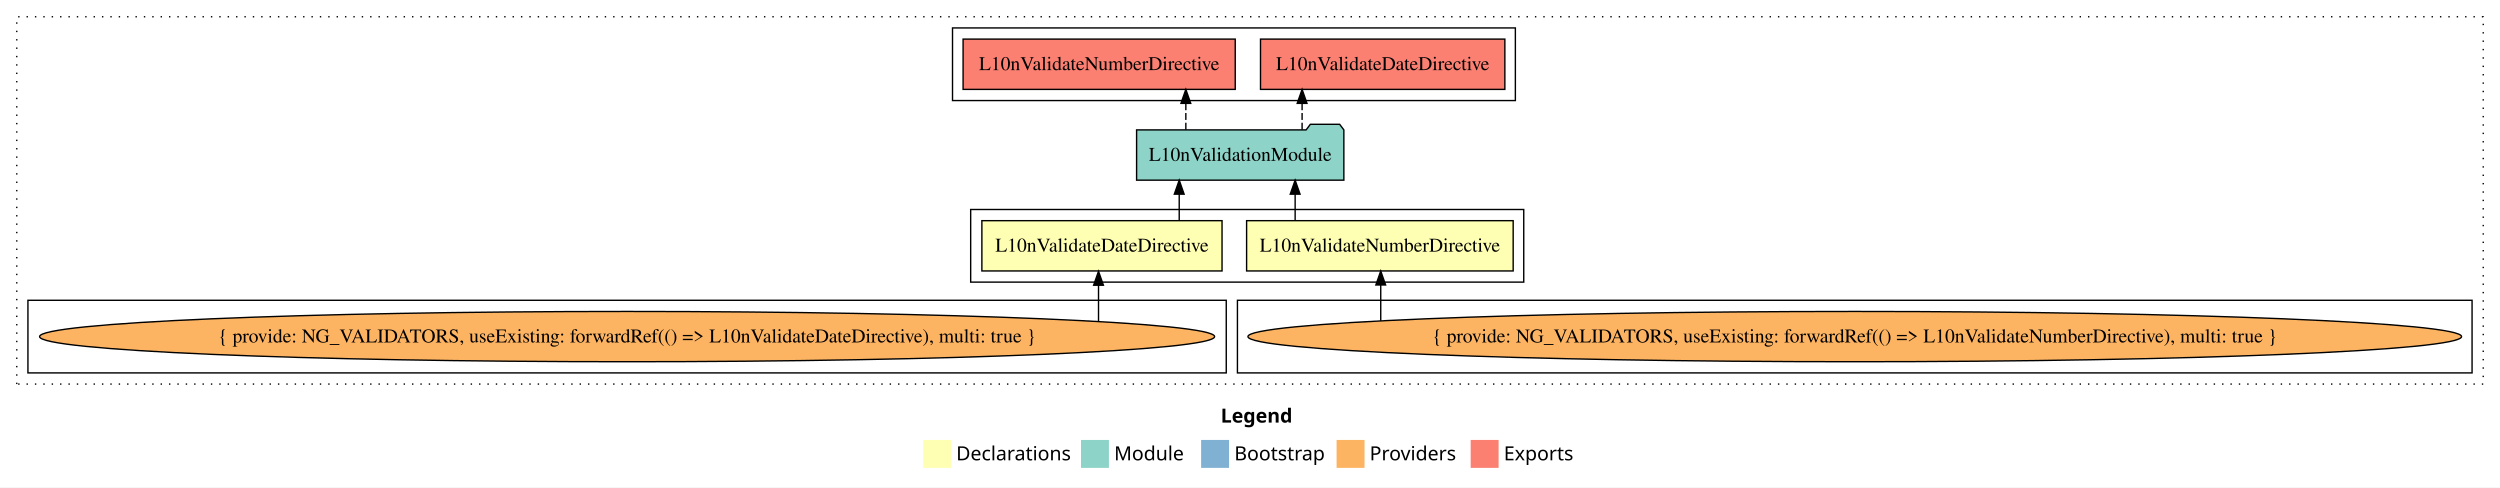
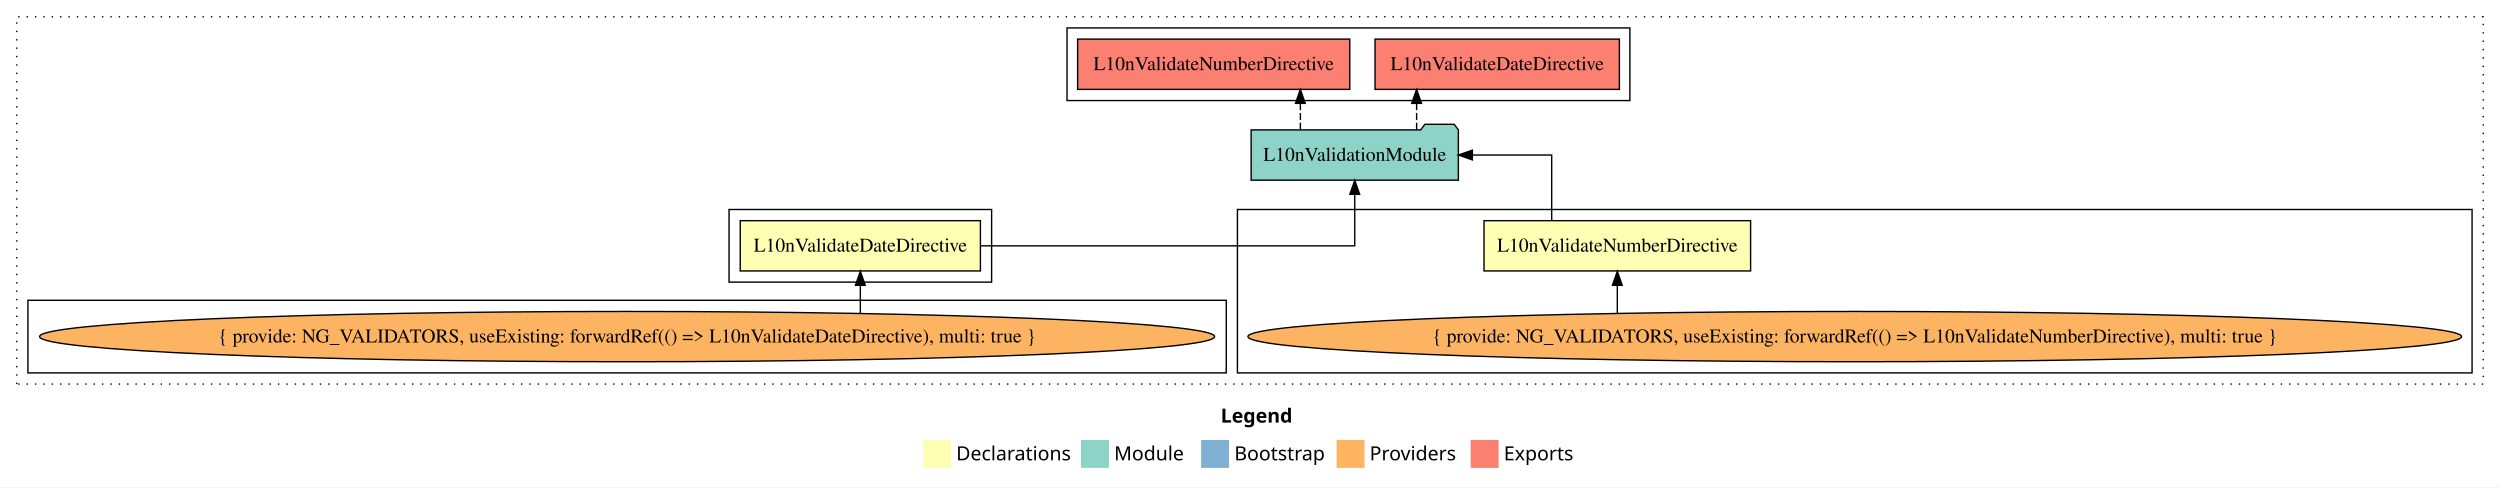
<svg xmlns="http://www.w3.org/2000/svg" width="1790pt" height="349pt" viewBox="0.00 0.00 1790.00 349.00">
  <g id="graph0" class="graph" transform="scale(1 1) rotate(0) translate(4 345)">
    <polygon fill="white" stroke="transparent" points="-4,4 -4,-345 1786,-345 1786,4 -4,4" />
    <text text-anchor="start" x="870.01" y="-42.4" font-family="sans-serif" font-weight="bold" font-size="14.00">Legend</text>
    <polygon fill="#ffffb3" stroke="transparent" points="657,-10 657,-30 677,-30 677,-10 657,-10" />
    <text text-anchor="start" x="680.63" y="-15.4" font-family="sans-serif" font-size="14.00">  Declarations</text>
    <polygon fill="#8dd3c7" stroke="transparent" points="770,-10 770,-30 790,-30 790,-10 770,-10" />
    <text text-anchor="start" x="793.73" y="-15.4" font-family="sans-serif" font-size="14.00">  Module</text>
    <polygon fill="#80b1d3" stroke="transparent" points="856,-10 856,-30 876,-30 876,-10 856,-10" />
    <text text-anchor="start" x="879.78" y="-15.4" font-family="sans-serif" font-size="14.00">  Bootstrap</text>
    <polygon fill="#fdb462" stroke="transparent" points="953,-10 953,-30 973,-30 973,-10 953,-10" />
    <text text-anchor="start" x="976.67" y="-15.4" font-family="sans-serif" font-size="14.00">  Providers</text>
    <polygon fill="#fb8072" stroke="transparent" points="1049,-10 1049,-30 1069,-30 1069,-10 1049,-10" />
    <text text-anchor="start" x="1072.73" y="-15.4" font-family="sans-serif" font-size="14.00">  Exports</text>
    <g id="clust1" class="cluster">
      <polygon fill="none" stroke="black" stroke-dasharray="1,5" points="8,-70 8,-333 1774,-333 1774,-70 8,-70" />
    </g>
+     <g id="clust4" class="cluster">
+       <polygon fill="none" stroke="black" points="882,-78 882,-195 1766,-195 1766,-78 882,-78" />
+     </g>
    <g id="clust2" class="cluster">
-       <polygon fill="none" stroke="black" points="691,-143 691,-195 1087,-195 1087,-143 691,-143" />
-     </g>
-     <g id="clust4" class="cluster">
-       <polygon fill="none" stroke="black" points="882,-78 882,-130 1766,-130 1766,-78 882,-78" />
+       <polygon fill="none" stroke="black" points="518,-143 518,-195 706,-195 706,-143 518,-143" />
    </g>
    <g id="clust6" class="cluster">
-       <polygon fill="none" stroke="black" points="678,-273 678,-325 1081,-325 1081,-273 678,-273" />
+       <polygon fill="none" stroke="black" points="760,-273 760,-325 1163,-325 1163,-273 760,-273" />
    </g>
    <g id="clust3" class="cluster">
      <polygon fill="none" stroke="black" points="16,-78 16,-130 874,-130 874,-78 16,-78" />
    </g>
    <g id="node1" class="node">
-       <polygon fill="#ffffb3" stroke="black" points="870.98,-187 699.02,-187 699.02,-151 870.98,-151 870.98,-187" />
-       <text text-anchor="middle" x="785" y="-164.8" font-family="Times,serif" font-size="14.00">L10nValidateDateDirective</text>
+       <polygon fill="#ffffb3" stroke="black" points="697.98,-187 526.02,-187 526.02,-151 697.98,-151 697.98,-187" />
+       <text text-anchor="middle" x="612" y="-164.8" font-family="Times,serif" font-size="14.00">L10nValidateDateDirective</text>
    </g>
    <g id="node3" class="node">
-       <polygon fill="#8dd3c7" stroke="black" points="958.2,-252 955.2,-256 934.2,-256 931.2,-252 809.8,-252 809.8,-216 958.2,-216 958.2,-252" />
-       <text text-anchor="middle" x="884" y="-229.8" font-family="Times,serif" font-size="14.00">L10nValidationModule</text>
+       <polygon fill="#8dd3c7" stroke="black" points="1040.2,-252 1037.2,-256 1016.2,-256 1013.2,-252 891.8,-252 891.8,-216 1040.2,-216 1040.2,-252" />
+       <text text-anchor="middle" x="966" y="-229.8" font-family="Times,serif" font-size="14.00">L10nValidationModule</text>
    </g>
    <g id="edge1" class="edge">
-       <path fill="none" stroke="black" d="M840.32,-187.11C840.32,-187.11 840.32,-205.99 840.32,-205.99" />
-       <polygon fill="black" stroke="black" points="836.82,-205.99 840.32,-215.99 843.82,-205.99 836.82,-205.99" />
+       <path fill="none" stroke="black" d="M698.15,-169C802.93,-169 966,-169 966,-169 966,-169 966,-205.89 966,-205.89" />
+       <polygon fill="black" stroke="black" points="962.5,-205.89 966,-215.89 969.5,-205.89 962.5,-205.89" />
    </g>
    <g id="node2" class="node">
-       <polygon fill="#ffffb3" stroke="black" points="1079.43,-187 888.57,-187 888.57,-151 1079.43,-151 1079.43,-187" />
-       <text text-anchor="middle" x="984" y="-164.8" font-family="Times,serif" font-size="14.00">L10nValidateNumberDirective</text>
+       <polygon fill="#ffffb3" stroke="black" points="1249.43,-187 1058.57,-187 1058.57,-151 1249.43,-151 1249.43,-187" />
+       <text text-anchor="middle" x="1154" y="-164.8" font-family="Times,serif" font-size="14.00">L10nValidateNumberDirective</text>
    </g>
    <g id="edge3" class="edge">
-       <path fill="none" stroke="black" d="M923.32,-187.11C923.32,-187.11 923.32,-205.99 923.32,-205.99" />
-       <polygon fill="black" stroke="black" points="919.82,-205.99 923.32,-215.99 926.82,-205.99 919.82,-205.99" />
+       <path fill="none" stroke="black" d="M1107.01,-187.11C1107.01,-206.34 1107.01,-234 1107.01,-234 1107.01,-234 1050.22,-234 1050.22,-234" />
+       <polygon fill="black" stroke="black" points="1050.22,-230.5 1040.22,-234 1050.22,-237.5 1050.22,-230.5" />
    </g>
    <g id="node6" class="node">
-       <polygon fill="#fb8072" stroke="black" points="1073.48,-317 898.52,-317 898.52,-281 1073.48,-281 1073.48,-317" />
-       <text text-anchor="middle" x="986" y="-294.8" font-family="Times,serif" font-size="14.00">L10nValidateDateDirective </text>
+       <polygon fill="#fb8072" stroke="black" points="1155.48,-317 980.52,-317 980.52,-281 1155.48,-281 1155.48,-317" />
+       <text text-anchor="middle" x="1068" y="-294.8" font-family="Times,serif" font-size="14.00">L10nValidateDateDirective </text>
    </g>
    <g id="edge5" class="edge">
-       <path fill="none" stroke="black" stroke-dasharray="5,2" d="M928.3,-252.11C928.3,-252.11 928.3,-270.99 928.3,-270.99" />
-       <polygon fill="black" stroke="black" points="924.8,-270.99 928.3,-280.99 931.8,-270.99 924.8,-270.99" />
+       <path fill="none" stroke="black" stroke-dasharray="5,2" d="M1010.3,-252.11C1010.3,-252.11 1010.3,-270.99 1010.3,-270.99" />
+       <polygon fill="black" stroke="black" points="1006.8,-270.99 1010.3,-280.99 1013.8,-270.99 1006.8,-270.99" />
    </g>
    <g id="node7" class="node">
-       <polygon fill="#fb8072" stroke="black" points="880.43,-317 685.57,-317 685.57,-281 880.43,-281 880.43,-317" />
-       <text text-anchor="middle" x="783" y="-294.8" font-family="Times,serif" font-size="14.00">L10nValidateNumberDirective </text>
+       <polygon fill="#fb8072" stroke="black" points="962.43,-317 767.57,-317 767.57,-281 962.43,-281 962.43,-317" />
+       <text text-anchor="middle" x="865" y="-294.8" font-family="Times,serif" font-size="14.00">L10nValidateNumberDirective </text>
    </g>
    <g id="edge6" class="edge">
-       <path fill="none" stroke="black" stroke-dasharray="5,2" d="M845.06,-252.11C845.06,-252.11 845.06,-270.99 845.06,-270.99" />
-       <polygon fill="black" stroke="black" points="841.56,-270.99 845.06,-280.99 848.56,-270.99 841.56,-270.99" />
+       <path fill="none" stroke="black" stroke-dasharray="5,2" d="M927.06,-252.11C927.06,-252.11 927.06,-270.99 927.06,-270.99" />
+       <polygon fill="black" stroke="black" points="923.56,-270.99 927.06,-280.99 930.56,-270.99 923.56,-270.99" />
    </g>
    <g id="node4" class="node">
      <ellipse fill="#fdb462" stroke="black" cx="445" cy="-104" rx="420.66" ry="18" />
      <text text-anchor="middle" x="445" y="-99.8" font-family="Times,serif" font-size="14.00">{ provide: NG_VALIDATORS, useExisting: forwardRef(() =&gt; L10nValidateDateDirective), multi: true }</text>
    </g>
    <g id="edge2" class="edge">
-       <path fill="none" stroke="black" d="M782.54,-115.03C782.54,-115.03 782.54,-140.78 782.54,-140.78" />
-       <polygon fill="black" stroke="black" points="779.04,-140.78 782.54,-150.78 786.04,-140.78 779.04,-140.78" />
+       <path fill="none" stroke="black" d="M612,-120.74C612,-120.74 612,-140.72 612,-140.72" />
+       <polygon fill="black" stroke="black" points="608.5,-140.72 612,-150.72 615.5,-140.72 608.5,-140.72" />
    </g>
    <g id="node5" class="node">
      <ellipse fill="#fdb462" stroke="black" cx="1324" cy="-104" rx="434.49" ry="18" />
      <text text-anchor="middle" x="1324" y="-99.8" font-family="Times,serif" font-size="14.00">{ provide: NG_VALIDATORS, useExisting: forwardRef(() =&gt; L10nValidateNumberDirective), multi: true }</text>
    </g>
    <g id="edge4" class="edge">
-       <path fill="none" stroke="black" d="M984.61,-115.32C984.61,-115.32 984.61,-140.94 984.61,-140.94" />
-       <polygon fill="black" stroke="black" points="981.11,-140.94 984.61,-150.94 988.11,-140.94 981.11,-140.94" />
+       <path fill="none" stroke="black" d="M1154,-120.74C1154,-120.74 1154,-140.72 1154,-140.72" />
+       <polygon fill="black" stroke="black" points="1150.5,-140.72 1154,-150.72 1157.5,-140.72 1150.5,-140.72" />
    </g>
  </g>
</svg>
